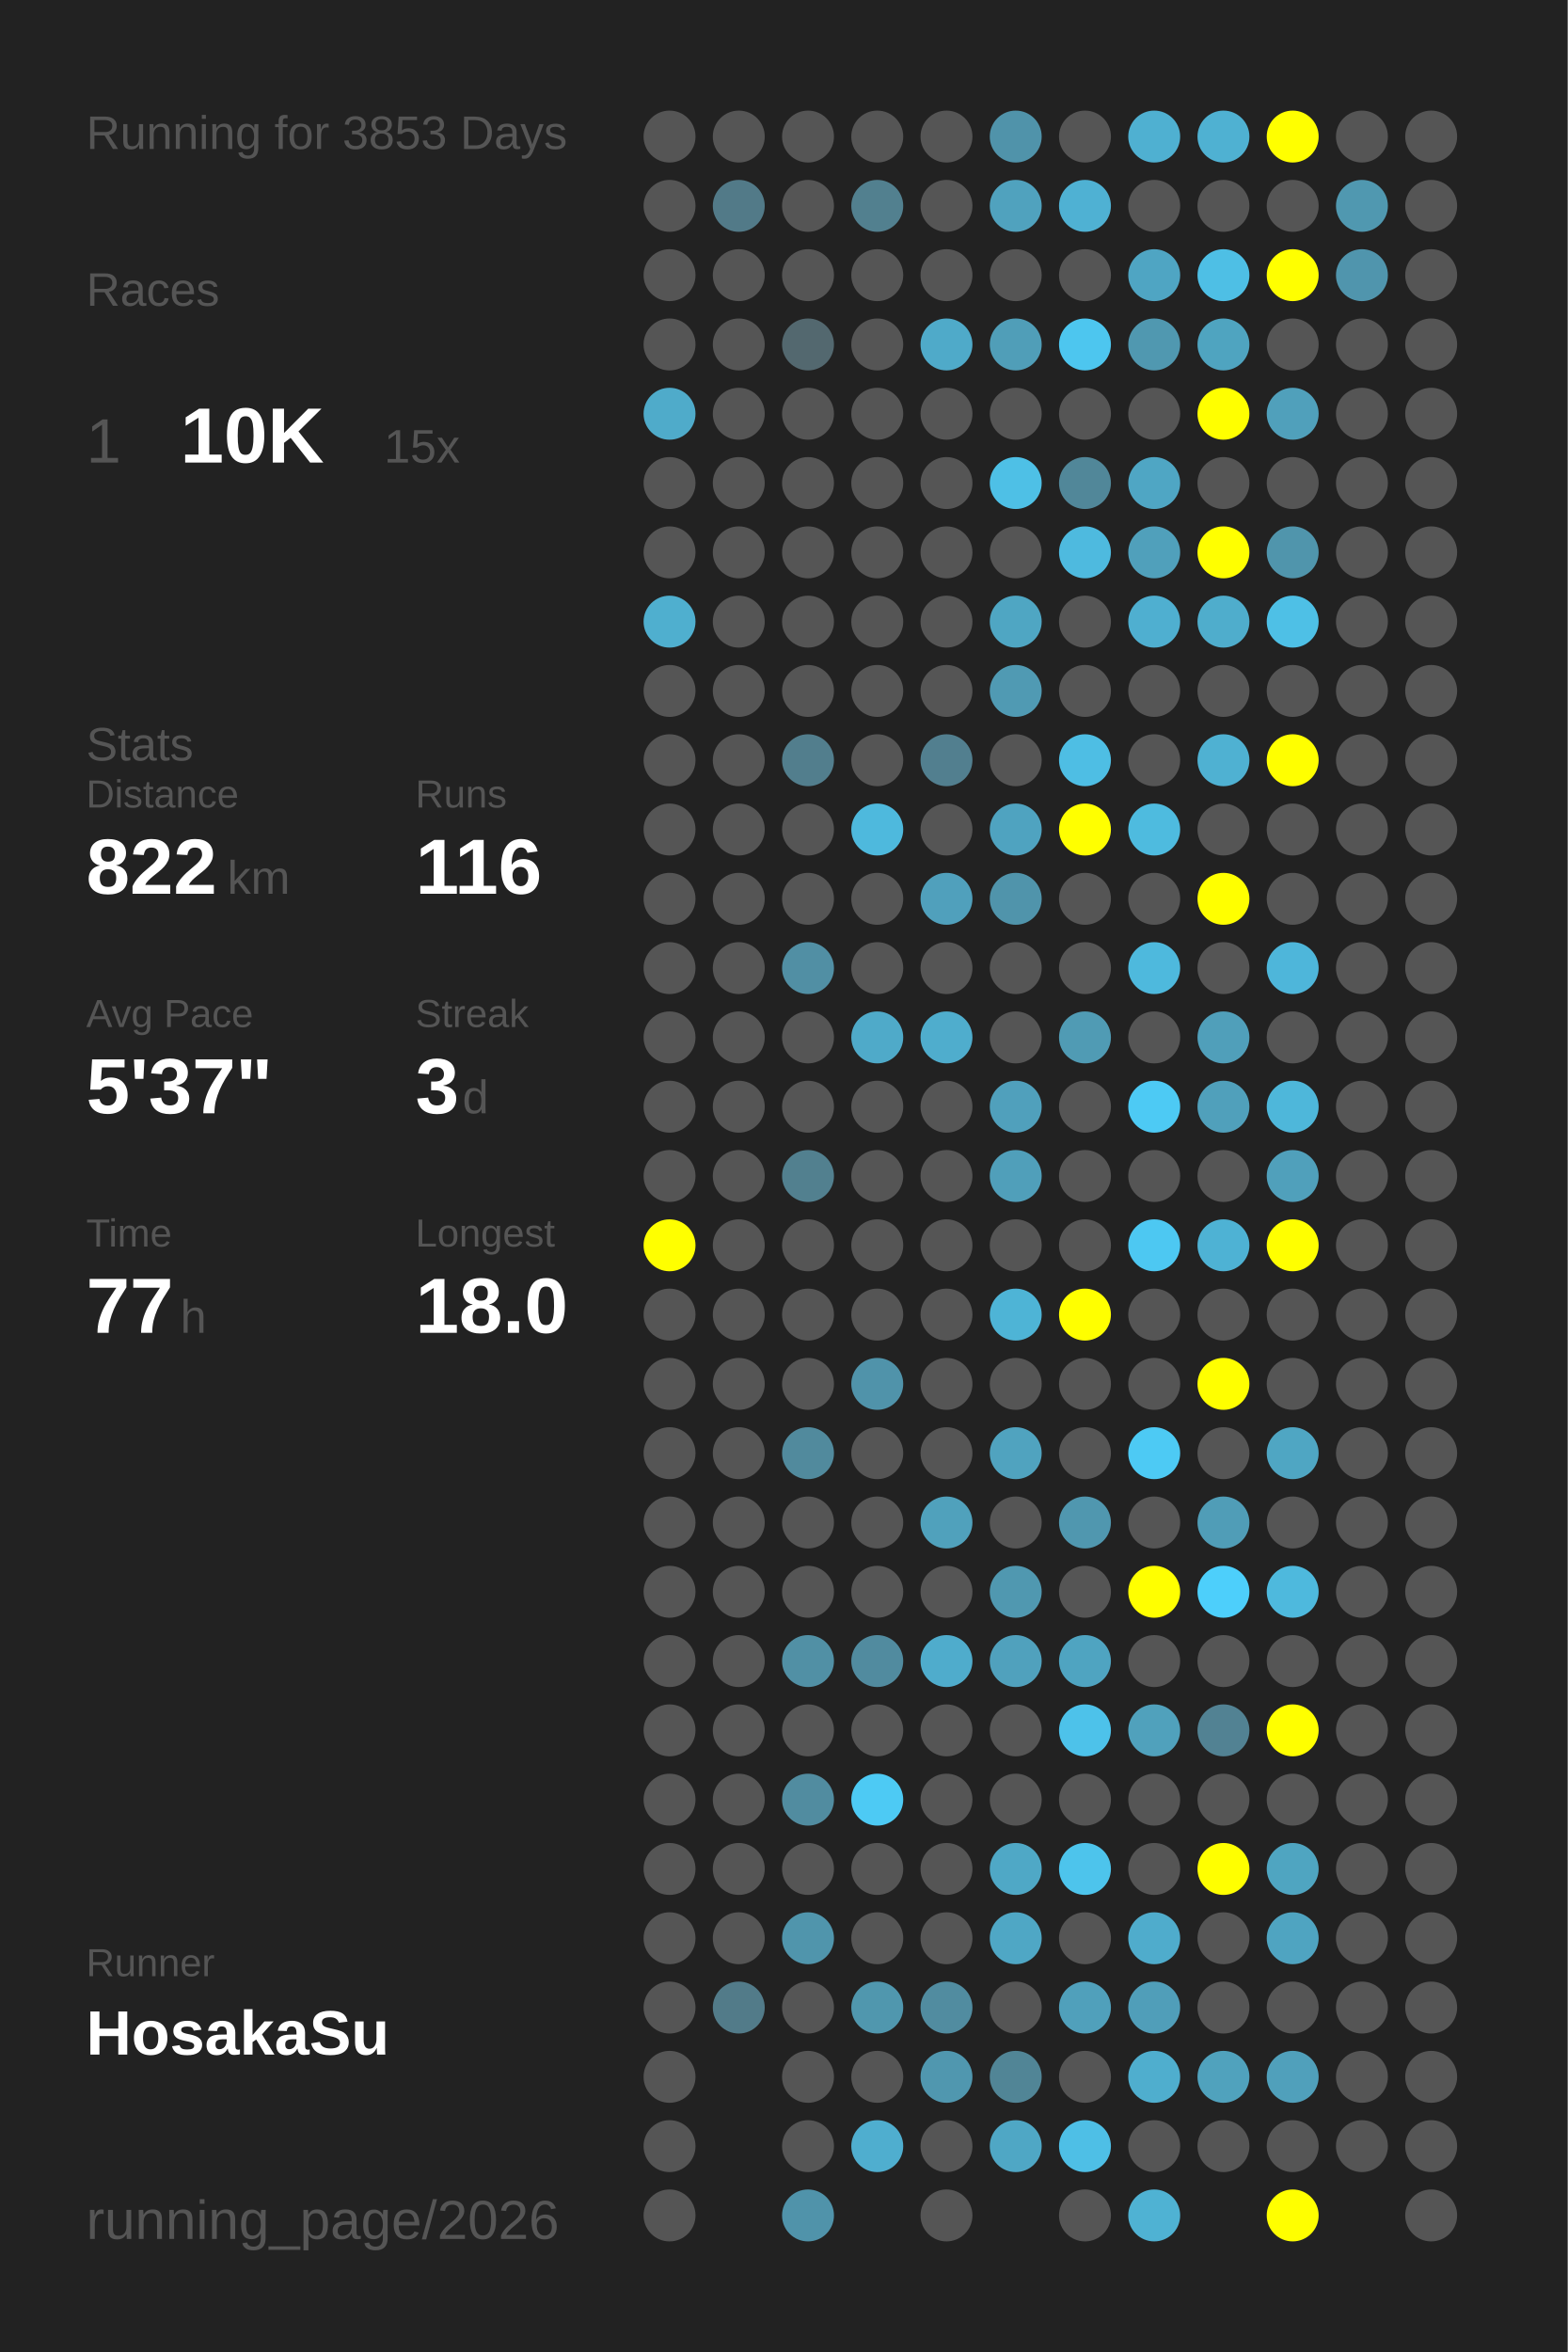
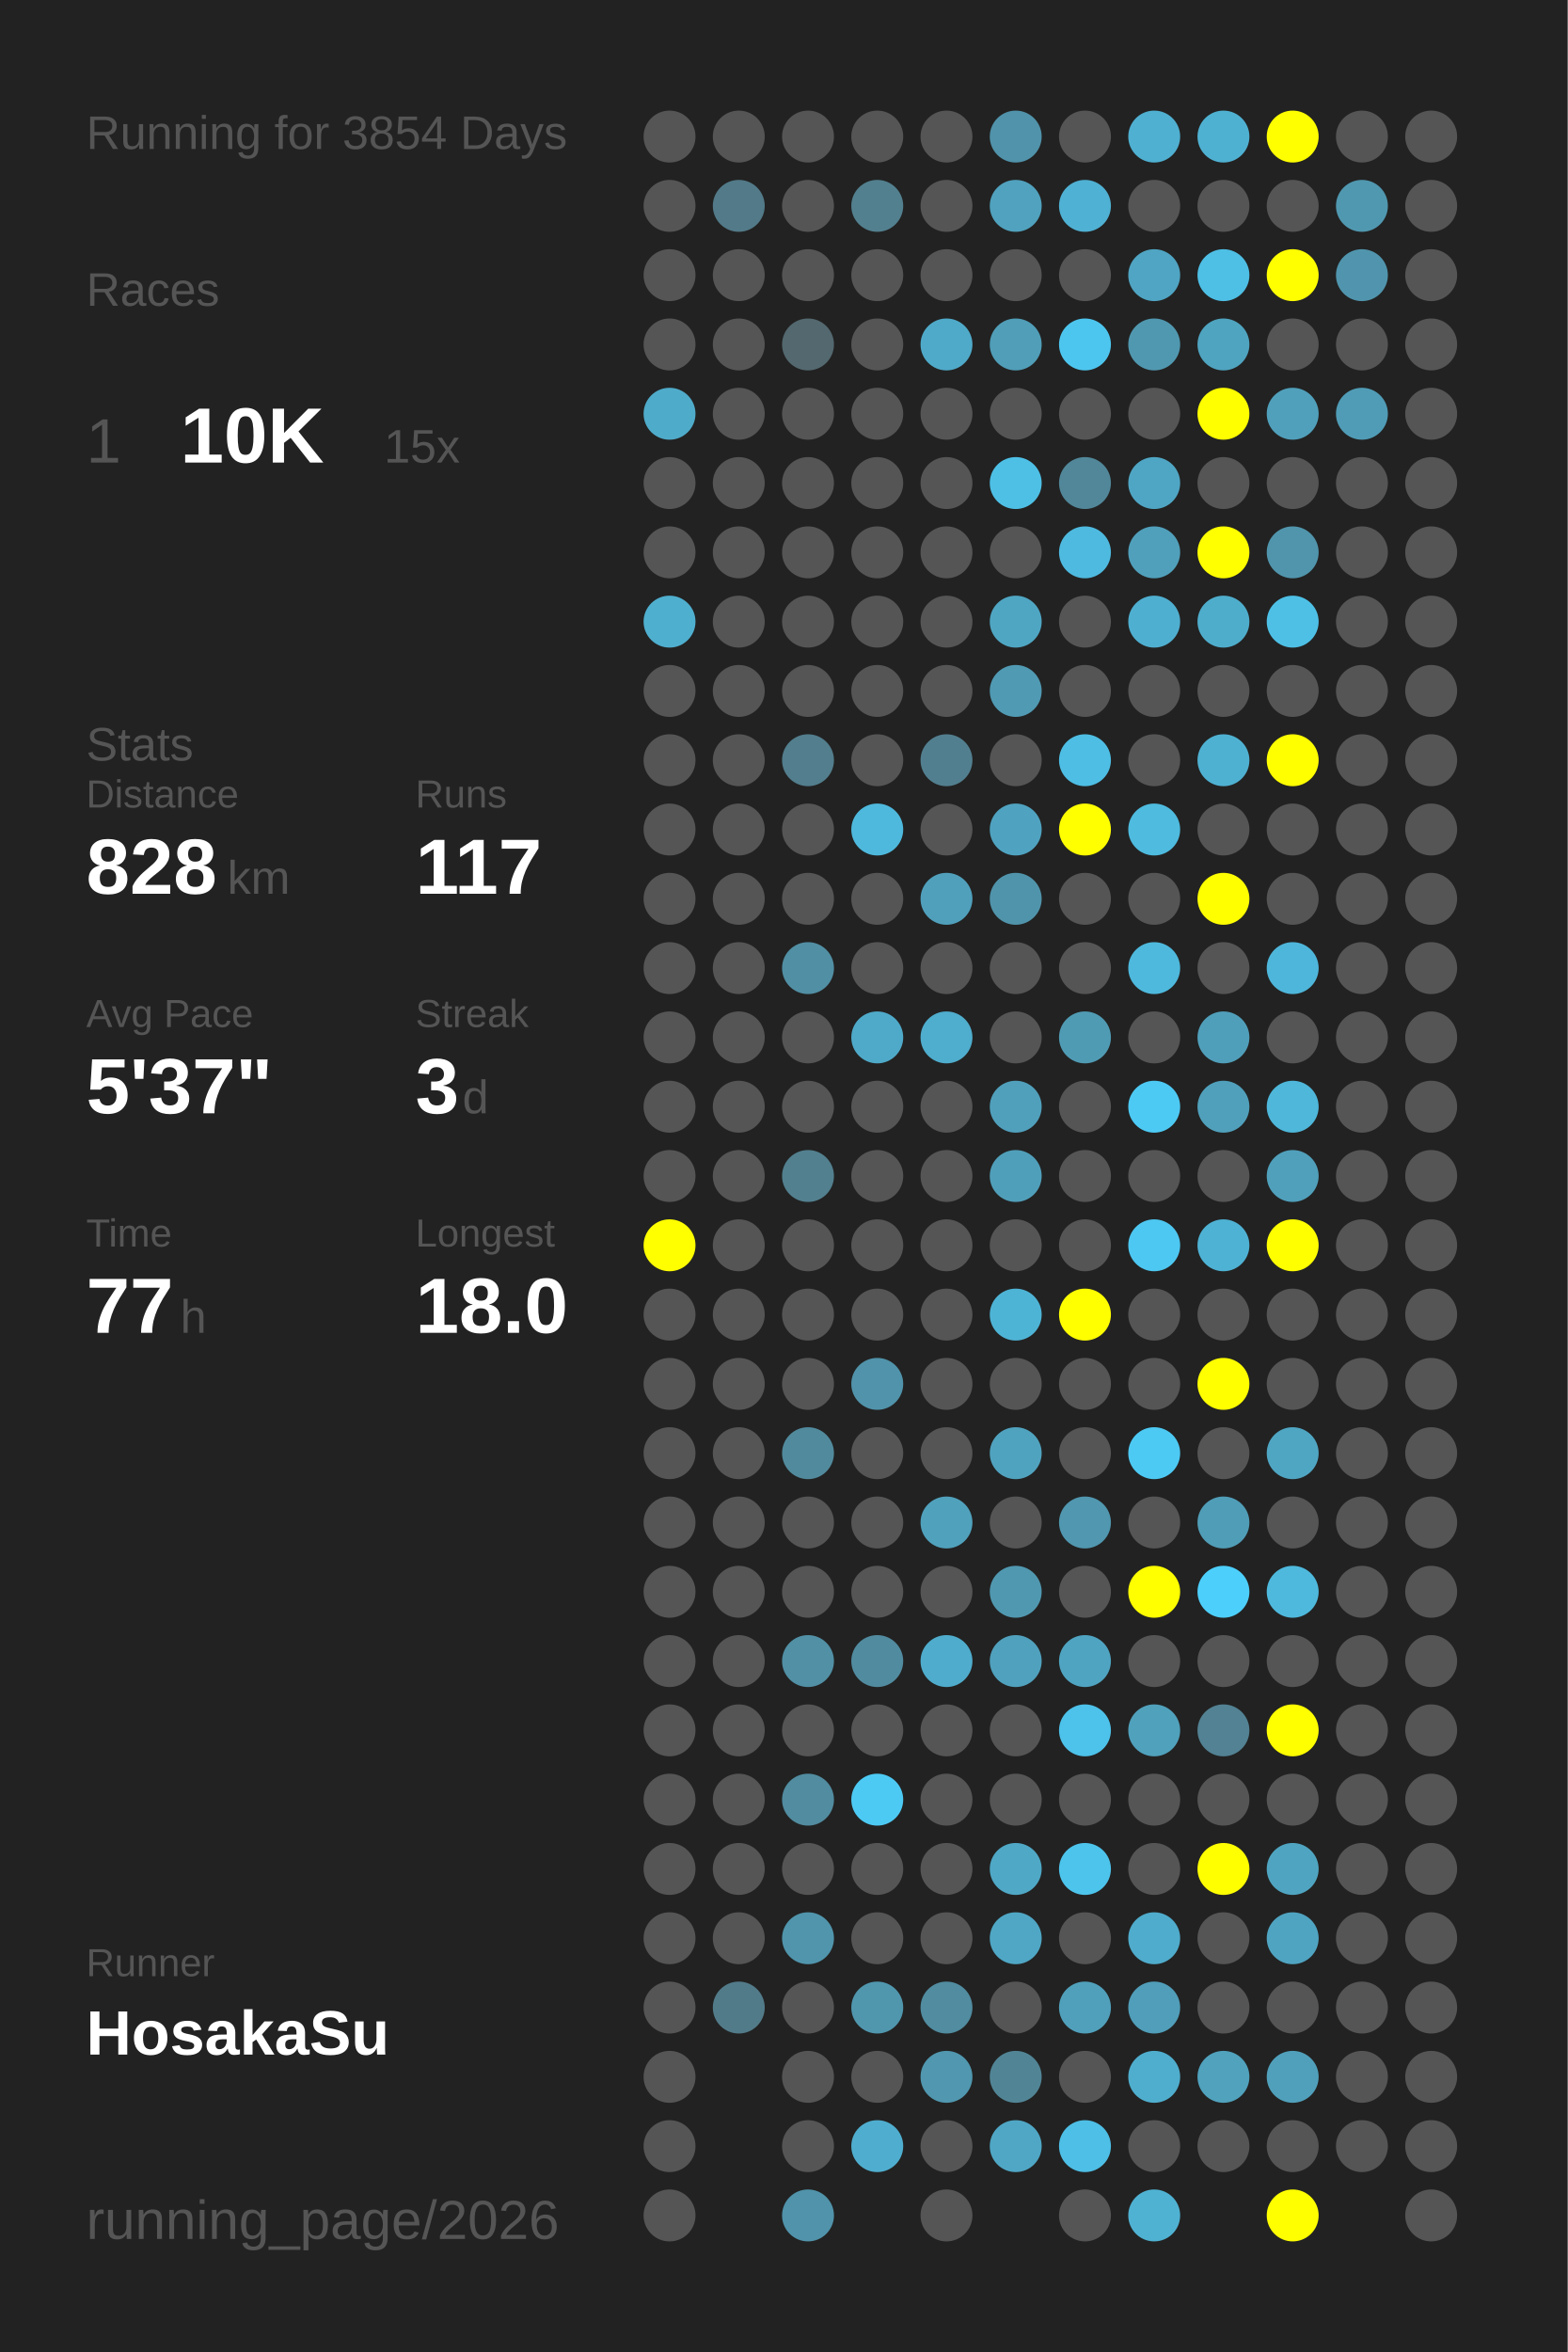
<svg xmlns="http://www.w3.org/2000/svg" baseProfile="full" height="300mm" version="1.1" viewBox="0,0,200,300" width="200mm">
  <defs />
  <rect fill="#222222" height="300" width="200" x="0" y="0" />
-   <text fill="#555555" style="font-size:6px; font-family:Arial;" x="11" y="19">Running for 3853 Days</text>
+   <text fill="#555555" style="font-size:6px; font-family:Arial;" x="11" y="19">Running for 3854 Days</text>
  <text fill="#555555" style="font-size:6px; font-family:Arial;" x="11" y="39">Races</text>
  <text fill="#555555" style="font-size:8px; font-family:Arial;" x="11" y="59">1</text>
  <text fill="#FFFFFF" style="font-size:10px; font-family:Arial; font-weight:bold;" x="23" y="59">10K</text>
  <text fill="#555555" style="font-size:6px; font-family:Arial;" x="49" y="59">15x</text>
  <text fill="#555555" style="font-size:6px; font-family:Arial;" x="11" y="97">Stats</text>
  <text fill="#555555" style="font-size:5px; font-family:Arial;" x="11" y="103">Distance</text>
-   <text fill="#FFFFFF" style="font-size:10px; font-family:Arial; font-weight:bold;" x="11" y="114">822</text>
+   <text fill="#FFFFFF" style="font-size:10px; font-family:Arial; font-weight:bold;" x="11" y="114">828</text>
  <text fill="#555555" style="font-size:6px; font-family:Arial;" x="29" y="114">km</text>
  <text fill="#555555" style="font-size:5px; font-family:Arial;" x="53" y="103">Runs</text>
-   <text fill="#FFFFFF" style="font-size:10px; font-family:Arial; font-weight:bold;" x="53" y="114">116</text>
+   <text fill="#FFFFFF" style="font-size:10px; font-family:Arial; font-weight:bold;" x="53" y="114">117</text>
  <text fill="#555555" style="font-size:5px; font-family:Arial;" x="11" y="131">Avg Pace</text>
  <text fill="#FFFFFF" style="font-size:10px; font-family:Arial; font-weight:bold;" x="11" y="142">5'37"</text>
  <text fill="#555555" style="font-size:5px; font-family:Arial;" x="53" y="131">Streak</text>
  <text fill="#FFFFFF" style="font-size:10px; font-family:Arial; font-weight:bold;" x="53" y="142">3</text>
  <text fill="#555555" style="font-size:6px; font-family:Arial;" x="59" y="142">d</text>
  <text fill="#555555" style="font-size:5px; font-family:Arial;" x="11" y="159">Time</text>
  <text fill="#FFFFFF" style="font-size:10px; font-family:Arial; font-weight:bold;" x="11" y="170">77</text>
  <text fill="#555555" style="font-size:6px; font-family:Arial;" x="23" y="170">h</text>
  <text fill="#555555" style="font-size:5px; font-family:Arial;" x="53" y="159">Longest</text>
  <text fill="#FFFFFF" style="font-size:10px; font-family:Arial; font-weight:bold;" x="53" y="170">18.0</text>
  <text fill="#555555" style="font-size:5px; font-family:Arial;" x="11" y="252.065">Runner</text>
  <text fill="#FFFFFF" style="font-size:8px; font-family:Arial; font-weight:bold;" x="11" y="262.065">HosakaSu</text>
  <text fill="#555555" style="font-size:7px; font-family:Arial;" x="11" y="285.581">running_page/2026</text>
  <circle cx="85.417" cy="17.419" fill="#555555" r="3.312" />
  <circle cx="85.417" cy="26.258" fill="#555555" r="3.312" />
  <circle cx="85.417" cy="35.097" fill="#555555" r="3.312" />
  <circle cx="85.417" cy="43.935" fill="#555555" r="3.312" />
  <circle cx="85.417" cy="52.774" fill="#4fabca" r="3.312" />
  <circle cx="85.417" cy="61.613" fill="#555555" r="3.312" />
  <circle cx="85.417" cy="70.452" fill="#555555" r="3.312" />
  <circle cx="85.417" cy="79.29" fill="#4fafcf" r="3.312" />
  <circle cx="85.417" cy="88.129" fill="#555555" r="3.312" />
  <circle cx="85.417" cy="96.968" fill="#555555" r="3.312" />
  <circle cx="85.417" cy="105.806" fill="#555555" r="3.312" />
  <circle cx="85.417" cy="114.645" fill="#555555" r="3.312" />
  <circle cx="85.417" cy="123.484" fill="#555555" r="3.312" />
  <circle cx="85.417" cy="132.323" fill="#555555" r="3.312" />
  <circle cx="85.417" cy="141.161" fill="#555555" r="3.312" />
  <circle cx="85.417" cy="150" fill="#555555" r="3.312" />
  <circle cx="85.417" cy="158.839" fill="#FFFF00" r="3.312" />
  <circle cx="85.417" cy="167.677" fill="#555555" r="3.312" />
  <circle cx="85.417" cy="176.516" fill="#555555" r="3.312" />
  <circle cx="85.417" cy="185.355" fill="#555555" r="3.312" />
  <circle cx="85.417" cy="194.194" fill="#555555" r="3.312" />
  <circle cx="85.417" cy="203.032" fill="#555555" r="3.312" />
  <circle cx="85.417" cy="211.871" fill="#555555" r="3.312" />
  <circle cx="85.417" cy="220.71" fill="#555555" r="3.312" />
  <circle cx="85.417" cy="229.548" fill="#555555" r="3.312" />
  <circle cx="85.417" cy="238.387" fill="#555555" r="3.312" />
  <circle cx="85.417" cy="247.226" fill="#555555" r="3.312" />
  <circle cx="85.417" cy="256.065" fill="#555555" r="3.312" />
  <circle cx="85.417" cy="264.903" fill="#555555" r="3.312" />
  <circle cx="85.417" cy="273.742" fill="#555555" r="3.312" />
  <circle cx="85.417" cy="282.581" fill="#555555" r="3.312" />
  <circle cx="94.25" cy="17.419" fill="#555555" r="3.312" />
  <circle cx="94.25" cy="26.258" fill="#527a88" r="3.312" />
  <circle cx="94.25" cy="35.097" fill="#555555" r="3.312" />
  <circle cx="94.25" cy="43.935" fill="#555555" r="3.312" />
  <circle cx="94.25" cy="52.774" fill="#555555" r="3.312" />
  <circle cx="94.25" cy="61.613" fill="#555555" r="3.312" />
  <circle cx="94.25" cy="70.452" fill="#555555" r="3.312" />
  <circle cx="94.25" cy="79.29" fill="#555555" r="3.312" />
  <circle cx="94.25" cy="88.129" fill="#555555" r="3.312" />
  <circle cx="94.25" cy="96.968" fill="#555555" r="3.312" />
  <circle cx="94.25" cy="105.806" fill="#555555" r="3.312" />
  <circle cx="94.25" cy="114.645" fill="#555555" r="3.312" />
  <circle cx="94.25" cy="123.484" fill="#555555" r="3.312" />
  <circle cx="94.25" cy="132.323" fill="#555555" r="3.312" />
  <circle cx="94.25" cy="141.161" fill="#555555" r="3.312" />
  <circle cx="94.25" cy="150" fill="#555555" r="3.312" />
  <circle cx="94.25" cy="158.839" fill="#555555" r="3.312" />
  <circle cx="94.25" cy="167.677" fill="#555555" r="3.312" />
  <circle cx="94.25" cy="176.516" fill="#555555" r="3.312" />
  <circle cx="94.25" cy="185.355" fill="#555555" r="3.312" />
  <circle cx="94.25" cy="194.194" fill="#555555" r="3.312" />
  <circle cx="94.25" cy="203.032" fill="#555555" r="3.312" />
  <circle cx="94.25" cy="211.871" fill="#555555" r="3.312" />
  <circle cx="94.25" cy="220.71" fill="#555555" r="3.312" />
  <circle cx="94.25" cy="229.548" fill="#555555" r="3.312" />
  <circle cx="94.25" cy="238.387" fill="#555555" r="3.312" />
  <circle cx="94.25" cy="247.226" fill="#555555" r="3.312" />
  <circle cx="94.25" cy="256.065" fill="#527b89" r="3.312" />
  <circle cx="103.083" cy="17.419" fill="#555555" r="3.312" />
  <circle cx="103.083" cy="26.258" fill="#555555" r="3.312" />
  <circle cx="103.083" cy="35.097" fill="#555555" r="3.312" />
  <circle cx="103.083" cy="43.935" fill="#53686f" r="3.312" />
  <circle cx="103.083" cy="52.774" fill="#555555" r="3.312" />
  <circle cx="103.083" cy="61.613" fill="#555555" r="3.312" />
  <circle cx="103.083" cy="70.452" fill="#555555" r="3.312" />
  <circle cx="103.083" cy="79.29" fill="#555555" r="3.312" />
  <circle cx="103.083" cy="88.129" fill="#555555" r="3.312" />
  <circle cx="103.083" cy="96.968" fill="#527e8d" r="3.312" />
  <circle cx="103.083" cy="105.806" fill="#555555" r="3.312" />
  <circle cx="103.083" cy="114.645" fill="#555555" r="3.312" />
  <circle cx="103.083" cy="123.484" fill="#518fa4" r="3.312" />
  <circle cx="103.083" cy="132.323" fill="#555555" r="3.312" />
  <circle cx="103.083" cy="141.161" fill="#555555" r="3.312" />
  <circle cx="103.083" cy="150" fill="#52808f" r="3.312" />
  <circle cx="103.083" cy="158.839" fill="#555555" r="3.312" />
  <circle cx="103.083" cy="167.677" fill="#555555" r="3.312" />
  <circle cx="103.083" cy="176.516" fill="#555555" r="3.312" />
  <circle cx="103.083" cy="185.355" fill="#518a9d" r="3.312" />
  <circle cx="103.083" cy="194.194" fill="#555555" r="3.312" />
  <circle cx="103.083" cy="203.032" fill="#555555" r="3.312" />
  <circle cx="103.083" cy="211.871" fill="#5190a5" r="3.312" />
  <circle cx="103.083" cy="220.71" fill="#555555" r="3.312" />
  <circle cx="103.083" cy="229.548" fill="#518ca0" r="3.312" />
  <circle cx="103.083" cy="238.387" fill="#555555" r="3.312" />
  <circle cx="103.083" cy="247.226" fill="#5095ac" r="3.312" />
  <circle cx="103.083" cy="256.065" fill="#555555" r="3.312" />
  <circle cx="103.083" cy="264.903" fill="#555555" r="3.312" />
  <circle cx="103.083" cy="273.742" fill="#555555" r="3.312" />
  <circle cx="103.083" cy="282.581" fill="#5093aa" r="3.312" />
  <circle cx="111.917" cy="17.419" fill="#555555" r="3.312" />
  <circle cx="111.917" cy="26.258" fill="#52808f" r="3.312" />
  <circle cx="111.917" cy="35.097" fill="#555555" r="3.312" />
  <circle cx="111.917" cy="43.935" fill="#555555" r="3.312" />
  <circle cx="111.917" cy="52.774" fill="#555555" r="3.312" />
  <circle cx="111.917" cy="61.613" fill="#555555" r="3.312" />
  <circle cx="111.917" cy="70.452" fill="#555555" r="3.312" />
  <circle cx="111.917" cy="79.29" fill="#555555" r="3.312" />
  <circle cx="111.917" cy="88.129" fill="#555555" r="3.312" />
  <circle cx="111.917" cy="96.968" fill="#555555" r="3.312" />
  <circle cx="111.917" cy="105.806" fill="#4eb9dd" r="3.312" />
  <circle cx="111.917" cy="114.645" fill="#555555" r="3.312" />
  <circle cx="111.917" cy="123.484" fill="#555555" r="3.312" />
  <circle cx="111.917" cy="132.323" fill="#4faac9" r="3.312" />
  <circle cx="111.917" cy="141.161" fill="#555555" r="3.312" />
  <circle cx="111.917" cy="150" fill="#555555" r="3.312" />
  <circle cx="111.917" cy="158.839" fill="#555555" r="3.312" />
  <circle cx="111.917" cy="167.677" fill="#555555" r="3.312" />
  <circle cx="111.917" cy="176.516" fill="#5093aa" r="3.312" />
  <circle cx="111.917" cy="185.355" fill="#555555" r="3.312" />
  <circle cx="111.917" cy="194.194" fill="#555555" r="3.312" />
  <circle cx="111.917" cy="203.032" fill="#555555" r="3.312" />
  <circle cx="111.917" cy="211.871" fill="#518b9f" r="3.312" />
  <circle cx="111.917" cy="220.71" fill="#555555" r="3.312" />
  <circle cx="111.917" cy="229.548" fill="#4dcaf4" r="3.312" />
  <circle cx="111.917" cy="238.387" fill="#555555" r="3.312" />
  <circle cx="111.917" cy="247.226" fill="#555555" r="3.312" />
  <circle cx="111.917" cy="256.065" fill="#5097ae" r="3.312" />
  <circle cx="111.917" cy="264.903" fill="#555555" r="3.312" />
  <circle cx="111.917" cy="273.742" fill="#4faecf" r="3.312" />
  <circle cx="120.75" cy="17.419" fill="#555555" r="3.312" />
  <circle cx="120.75" cy="26.258" fill="#555555" r="3.312" />
  <circle cx="120.75" cy="35.097" fill="#555555" r="3.312" />
  <circle cx="120.75" cy="43.935" fill="#4faac9" r="3.312" />
  <circle cx="120.75" cy="52.774" fill="#555555" r="3.312" />
  <circle cx="120.75" cy="61.613" fill="#555555" r="3.312" />
  <circle cx="120.75" cy="70.452" fill="#555555" r="3.312" />
  <circle cx="120.75" cy="79.29" fill="#555555" r="3.312" />
  <circle cx="120.75" cy="88.129" fill="#555555" r="3.312" />
  <circle cx="120.75" cy="96.968" fill="#527f8f" r="3.312" />
  <circle cx="120.75" cy="105.806" fill="#555555" r="3.312" />
  <circle cx="120.75" cy="114.645" fill="#50a0bc" r="3.312" />
  <circle cx="120.75" cy="123.484" fill="#555555" r="3.312" />
  <circle cx="120.75" cy="132.323" fill="#4fadcd" r="3.312" />
  <circle cx="120.75" cy="141.161" fill="#555555" r="3.312" />
  <circle cx="120.75" cy="150" fill="#555555" r="3.312" />
  <circle cx="120.75" cy="158.839" fill="#555555" r="3.312" />
  <circle cx="120.75" cy="167.677" fill="#555555" r="3.312" />
  <circle cx="120.75" cy="176.516" fill="#555555" r="3.312" />
  <circle cx="120.75" cy="185.355" fill="#555555" r="3.312" />
  <circle cx="120.75" cy="194.194" fill="#50a1bc" r="3.312" />
  <circle cx="120.75" cy="203.032" fill="#555555" r="3.312" />
  <circle cx="120.75" cy="211.871" fill="#4faccc" r="3.312" />
  <circle cx="120.75" cy="220.71" fill="#555555" r="3.312" />
  <circle cx="120.75" cy="229.548" fill="#555555" r="3.312" />
  <circle cx="120.75" cy="238.387" fill="#555555" r="3.312" />
  <circle cx="120.75" cy="247.226" fill="#555555" r="3.312" />
  <circle cx="120.75" cy="256.065" fill="#518ca0" r="3.312" />
  <circle cx="120.75" cy="264.903" fill="#5097af" r="3.312" />
  <circle cx="120.75" cy="273.742" fill="#555555" r="3.312" />
  <circle cx="120.75" cy="282.581" fill="#555555" r="3.312" />
  <circle cx="129.583" cy="17.419" fill="#5093aa" r="3.312" />
  <circle cx="129.583" cy="26.258" fill="#50a2be" r="3.312" />
  <circle cx="129.583" cy="35.097" fill="#555555" r="3.312" />
  <circle cx="129.583" cy="43.935" fill="#509eb8" r="3.312" />
  <circle cx="129.583" cy="52.774" fill="#555555" r="3.312" />
  <circle cx="129.583" cy="61.613" fill="#4ec0e6" r="3.312" />
  <circle cx="129.583" cy="70.452" fill="#555555" r="3.312" />
  <circle cx="129.583" cy="79.29" fill="#4fa6c3" r="3.312" />
  <circle cx="129.583" cy="88.129" fill="#509ab3" r="3.312" />
  <circle cx="129.583" cy="96.968" fill="#555555" r="3.312" />
  <circle cx="129.583" cy="105.806" fill="#4fa3c0" r="3.312" />
  <circle cx="129.583" cy="114.645" fill="#5094ab" r="3.312" />
  <circle cx="129.583" cy="123.484" fill="#555555" r="3.312" />
  <circle cx="129.583" cy="132.323" fill="#555555" r="3.312" />
  <circle cx="129.583" cy="141.161" fill="#50a0bc" r="3.312" />
  <circle cx="129.583" cy="150" fill="#509fba" r="3.312" />
  <circle cx="129.583" cy="158.839" fill="#555555" r="3.312" />
  <circle cx="129.583" cy="167.677" fill="#4eb4d6" r="3.312" />
  <circle cx="129.583" cy="176.516" fill="#555555" r="3.312" />
  <circle cx="129.583" cy="185.355" fill="#50a3bf" r="3.312" />
  <circle cx="129.583" cy="194.194" fill="#555555" r="3.312" />
  <circle cx="129.583" cy="203.032" fill="#5098b0" r="3.312" />
  <circle cx="129.583" cy="211.871" fill="#50a1bd" r="3.312" />
  <circle cx="129.583" cy="220.71" fill="#555555" r="3.312" />
  <circle cx="129.583" cy="229.548" fill="#555555" r="3.312" />
  <circle cx="129.583" cy="238.387" fill="#4fa8c6" r="3.312" />
  <circle cx="129.583" cy="247.226" fill="#4fa7c5" r="3.312" />
  <circle cx="129.583" cy="256.065" fill="#555555" r="3.312" />
  <circle cx="129.583" cy="264.903" fill="#518596" r="3.312" />
  <circle cx="129.583" cy="273.742" fill="#4fa7c5" r="3.312" />
  <circle cx="138.417" cy="17.419" fill="#555555" r="3.312" />
  <circle cx="138.417" cy="26.258" fill="#4fb1d3" r="3.312" />
  <circle cx="138.417" cy="35.097" fill="#555555" r="3.312" />
  <circle cx="138.417" cy="43.935" fill="#4dc6ef" r="3.312" />
  <circle cx="138.417" cy="52.774" fill="#555555" r="3.312" />
  <circle cx="138.417" cy="61.613" fill="#518799" r="3.312" />
  <circle cx="138.417" cy="70.452" fill="#4ebadf" r="3.312" />
  <circle cx="138.417" cy="79.29" fill="#555555" r="3.312" />
  <circle cx="138.417" cy="88.129" fill="#555555" r="3.312" />
  <circle cx="138.417" cy="96.968" fill="#4ebee4" r="3.312" />
  <circle cx="138.417" cy="105.806" fill="#FFFF00" r="3.312" />
  <circle cx="138.417" cy="114.645" fill="#555555" r="3.312" />
  <circle cx="138.417" cy="123.484" fill="#555555" r="3.312" />
  <circle cx="138.417" cy="132.323" fill="#509bb4" r="3.312" />
  <circle cx="138.417" cy="141.161" fill="#555555" r="3.312" />
  <circle cx="138.417" cy="150" fill="#555555" r="3.312" />
  <circle cx="138.417" cy="158.839" fill="#555555" r="3.312" />
  <circle cx="138.417" cy="167.677" fill="#FFFF00" r="3.312" />
  <circle cx="138.417" cy="176.516" fill="#555555" r="3.312" />
  <circle cx="138.417" cy="185.355" fill="#555555" r="3.312" />
  <circle cx="138.417" cy="194.194" fill="#5097af" r="3.312" />
  <circle cx="138.417" cy="203.032" fill="#555555" r="3.312" />
  <circle cx="138.417" cy="211.871" fill="#4fa4c1" r="3.312" />
  <circle cx="138.417" cy="220.71" fill="#4dc2ea" r="3.312" />
  <circle cx="138.417" cy="229.548" fill="#555555" r="3.312" />
  <circle cx="138.417" cy="238.387" fill="#4dc4ec" r="3.312" />
  <circle cx="138.417" cy="247.226" fill="#555555" r="3.312" />
  <circle cx="138.417" cy="256.065" fill="#50a0bb" r="3.312" />
  <circle cx="138.417" cy="264.903" fill="#555555" r="3.312" />
  <circle cx="138.417" cy="273.742" fill="#4ebfe6" r="3.312" />
  <circle cx="138.417" cy="282.581" fill="#555555" r="3.312" />
  <circle cx="147.25" cy="17.419" fill="#4fb0d1" r="3.312" />
  <circle cx="147.25" cy="26.258" fill="#555555" r="3.312" />
  <circle cx="147.25" cy="35.097" fill="#4fa5c3" r="3.312" />
  <circle cx="147.25" cy="43.935" fill="#5098b0" r="3.312" />
  <circle cx="147.25" cy="52.774" fill="#555555" r="3.312" />
  <circle cx="147.25" cy="61.613" fill="#4fa6c4" r="3.312" />
  <circle cx="147.25" cy="70.452" fill="#50a0bb" r="3.312" />
  <circle cx="147.25" cy="79.29" fill="#4fafd0" r="3.312" />
  <circle cx="147.25" cy="88.129" fill="#555555" r="3.312" />
  <circle cx="147.25" cy="96.968" fill="#555555" r="3.312" />
  <circle cx="147.25" cy="105.806" fill="#4ebbdf" r="3.312" />
  <circle cx="147.25" cy="114.645" fill="#555555" r="3.312" />
  <circle cx="147.25" cy="123.484" fill="#4eb9dd" r="3.312" />
  <circle cx="147.25" cy="132.323" fill="#555555" r="3.312" />
  <circle cx="147.25" cy="141.161" fill="#4dcaf4" r="3.312" />
  <circle cx="147.25" cy="150" fill="#555555" r="3.312" />
  <circle cx="147.25" cy="158.839" fill="#4dc8f2" r="3.312" />
  <circle cx="147.25" cy="167.677" fill="#555555" r="3.312" />
  <circle cx="147.25" cy="176.516" fill="#555555" r="3.312" />
  <circle cx="147.25" cy="185.355" fill="#4dcaf4" r="3.312" />
  <circle cx="147.25" cy="194.194" fill="#555555" r="3.312" />
  <circle cx="147.25" cy="203.032" fill="#FFFF00" r="3.312" />
  <circle cx="147.25" cy="211.871" fill="#555555" r="3.312" />
  <circle cx="147.25" cy="220.71" fill="#50a1bc" r="3.312" />
  <circle cx="147.25" cy="229.548" fill="#555555" r="3.312" />
  <circle cx="147.25" cy="238.387" fill="#555555" r="3.312" />
  <circle cx="147.25" cy="247.226" fill="#4faccc" r="3.312" />
  <circle cx="147.25" cy="256.065" fill="#509eb9" r="3.312" />
  <circle cx="147.25" cy="264.903" fill="#4faece" r="3.312" />
  <circle cx="147.25" cy="273.742" fill="#555555" r="3.312" />
  <circle cx="147.25" cy="282.581" fill="#4fb2d3" r="3.312" />
  <circle cx="156.083" cy="17.419" fill="#4fb1d2" r="3.312" />
  <circle cx="156.083" cy="26.258" fill="#555555" r="3.312" />
  <circle cx="156.083" cy="35.097" fill="#4ebfe5" r="3.312" />
  <circle cx="156.083" cy="43.935" fill="#4fa4c0" r="3.312" />
  <circle cx="156.083" cy="52.774" fill="#FFFF00" r="3.312" />
  <circle cx="156.083" cy="61.613" fill="#555555" r="3.312" />
  <circle cx="156.083" cy="70.452" fill="#FFFF00" r="3.312" />
  <circle cx="156.083" cy="79.29" fill="#4fadcc" r="3.312" />
  <circle cx="156.083" cy="88.129" fill="#555555" r="3.312" />
  <circle cx="156.083" cy="96.968" fill="#4fb1d2" r="3.312" />
  <circle cx="156.083" cy="105.806" fill="#555555" r="3.312" />
  <circle cx="156.083" cy="114.645" fill="#FFFF00" r="3.312" />
  <circle cx="156.083" cy="123.484" fill="#555555" r="3.312" />
  <circle cx="156.083" cy="132.323" fill="#509fba" r="3.312" />
  <circle cx="156.083" cy="141.161" fill="#50a0bb" r="3.312" />
  <circle cx="156.083" cy="150" fill="#555555" r="3.312" />
  <circle cx="156.083" cy="158.839" fill="#4eb2d4" r="3.312" />
  <circle cx="156.083" cy="167.677" fill="#555555" r="3.312" />
  <circle cx="156.083" cy="176.516" fill="#FFFF00" r="3.312" />
  <circle cx="156.083" cy="185.355" fill="#555555" r="3.312" />
  <circle cx="156.083" cy="194.194" fill="#509db7" r="3.312" />
  <circle cx="156.083" cy="203.032" fill="#4dcffb" r="3.312" />
  <circle cx="156.083" cy="211.871" fill="#555555" r="3.312" />
  <circle cx="156.083" cy="220.71" fill="#528293" r="3.312" />
  <circle cx="156.083" cy="229.548" fill="#555555" r="3.312" />
  <circle cx="156.083" cy="238.387" fill="#FFFF00" r="3.312" />
  <circle cx="156.083" cy="247.226" fill="#555555" r="3.312" />
  <circle cx="156.083" cy="256.065" fill="#555555" r="3.312" />
  <circle cx="156.083" cy="264.903" fill="#50a2bd" r="3.312" />
  <circle cx="156.083" cy="273.742" fill="#555555" r="3.312" />
  <circle cx="164.917" cy="17.419" fill="#FFFF00" r="3.312" />
  <circle cx="164.917" cy="26.258" fill="#555555" r="3.312" />
  <circle cx="164.917" cy="35.097" fill="#FFFF00" r="3.312" />
  <circle cx="164.917" cy="43.935" fill="#555555" r="3.312" />
  <circle cx="164.917" cy="52.774" fill="#50a0bb" r="3.312" />
  <circle cx="164.917" cy="61.613" fill="#555555" r="3.312" />
  <circle cx="164.917" cy="70.452" fill="#5095ac" r="3.312" />
  <circle cx="164.917" cy="79.29" fill="#4ec0e6" r="3.312" />
  <circle cx="164.917" cy="88.129" fill="#555555" r="3.312" />
  <circle cx="164.917" cy="96.968" fill="#FFFF00" r="3.312" />
  <circle cx="164.917" cy="105.806" fill="#555555" r="3.312" />
  <circle cx="164.917" cy="114.645" fill="#555555" r="3.312" />
  <circle cx="164.917" cy="123.484" fill="#4eb6da" r="3.312" />
  <circle cx="164.917" cy="132.323" fill="#555555" r="3.312" />
  <circle cx="164.917" cy="141.161" fill="#4eb7da" r="3.312" />
  <circle cx="164.917" cy="150" fill="#50a0bb" r="3.312" />
  <circle cx="164.917" cy="158.839" fill="#FFFF00" r="3.312" />
  <circle cx="164.917" cy="167.677" fill="#555555" r="3.312" />
  <circle cx="164.917" cy="176.516" fill="#555555" r="3.312" />
  <circle cx="164.917" cy="185.355" fill="#4fa6c3" r="3.312" />
  <circle cx="164.917" cy="194.194" fill="#555555" r="3.312" />
  <circle cx="164.917" cy="203.032" fill="#4eb9dd" r="3.312" />
  <circle cx="164.917" cy="211.871" fill="#555555" r="3.312" />
  <circle cx="164.917" cy="220.71" fill="#FFFF00" r="3.312" />
  <circle cx="164.917" cy="229.548" fill="#555555" r="3.312" />
  <circle cx="164.917" cy="238.387" fill="#4fa5c1" r="3.312" />
  <circle cx="164.917" cy="247.226" fill="#4fa4c1" r="3.312" />
  <circle cx="164.917" cy="256.065" fill="#555555" r="3.312" />
  <circle cx="164.917" cy="264.903" fill="#50a0bb" r="3.312" />
  <circle cx="164.917" cy="273.742" fill="#555555" r="3.312" />
  <circle cx="164.917" cy="282.581" fill="#FFFF00" r="3.312" />
  <circle cx="173.75" cy="17.419" fill="#555555" r="3.312" />
  <circle cx="173.75" cy="26.258" fill="#5098b0" r="3.312" />
  <circle cx="173.75" cy="35.097" fill="#5095ad" r="3.312" />
  <circle cx="173.75" cy="43.935" fill="#555555" r="3.312" />
-   <circle cx="173.75" cy="52.774" fill="#555555" r="3.312" />
+   <circle cx="173.75" cy="52.774" fill="#509cb6" r="3.312" />
  <circle cx="173.75" cy="61.613" fill="#555555" r="3.312" />
  <circle cx="173.75" cy="70.452" fill="#555555" r="3.312" />
  <circle cx="173.75" cy="79.29" fill="#555555" r="3.312" />
  <circle cx="173.75" cy="88.129" fill="#555555" r="3.312" />
  <circle cx="173.75" cy="96.968" fill="#555555" r="3.312" />
  <circle cx="173.75" cy="105.806" fill="#555555" r="3.312" />
  <circle cx="173.75" cy="114.645" fill="#555555" r="3.312" />
  <circle cx="173.75" cy="123.484" fill="#555555" r="3.312" />
  <circle cx="173.75" cy="132.323" fill="#555555" r="3.312" />
  <circle cx="173.75" cy="141.161" fill="#555555" r="3.312" />
  <circle cx="173.75" cy="150" fill="#555555" r="3.312" />
  <circle cx="173.75" cy="158.839" fill="#555555" r="3.312" />
  <circle cx="173.75" cy="167.677" fill="#555555" r="3.312" />
  <circle cx="173.75" cy="176.516" fill="#555555" r="3.312" />
  <circle cx="173.75" cy="185.355" fill="#555555" r="3.312" />
  <circle cx="173.75" cy="194.194" fill="#555555" r="3.312" />
  <circle cx="173.75" cy="203.032" fill="#555555" r="3.312" />
  <circle cx="173.75" cy="211.871" fill="#555555" r="3.312" />
  <circle cx="173.75" cy="220.71" fill="#555555" r="3.312" />
  <circle cx="173.75" cy="229.548" fill="#555555" r="3.312" />
  <circle cx="173.75" cy="238.387" fill="#555555" r="3.312" />
  <circle cx="173.75" cy="247.226" fill="#555555" r="3.312" />
  <circle cx="173.75" cy="256.065" fill="#555555" r="3.312" />
  <circle cx="173.75" cy="264.903" fill="#555555" r="3.312" />
  <circle cx="173.75" cy="273.742" fill="#555555" r="3.312" />
  <circle cx="182.583" cy="17.419" fill="#555555" r="3.312" />
  <circle cx="182.583" cy="26.258" fill="#555555" r="3.312" />
  <circle cx="182.583" cy="35.097" fill="#555555" r="3.312" />
  <circle cx="182.583" cy="43.935" fill="#555555" r="3.312" />
  <circle cx="182.583" cy="52.774" fill="#555555" r="3.312" />
  <circle cx="182.583" cy="61.613" fill="#555555" r="3.312" />
  <circle cx="182.583" cy="70.452" fill="#555555" r="3.312" />
  <circle cx="182.583" cy="79.29" fill="#555555" r="3.312" />
  <circle cx="182.583" cy="88.129" fill="#555555" r="3.312" />
  <circle cx="182.583" cy="96.968" fill="#555555" r="3.312" />
  <circle cx="182.583" cy="105.806" fill="#555555" r="3.312" />
  <circle cx="182.583" cy="114.645" fill="#555555" r="3.312" />
  <circle cx="182.583" cy="123.484" fill="#555555" r="3.312" />
  <circle cx="182.583" cy="132.323" fill="#555555" r="3.312" />
  <circle cx="182.583" cy="141.161" fill="#555555" r="3.312" />
  <circle cx="182.583" cy="150" fill="#555555" r="3.312" />
  <circle cx="182.583" cy="158.839" fill="#555555" r="3.312" />
  <circle cx="182.583" cy="167.677" fill="#555555" r="3.312" />
  <circle cx="182.583" cy="176.516" fill="#555555" r="3.312" />
  <circle cx="182.583" cy="185.355" fill="#555555" r="3.312" />
  <circle cx="182.583" cy="194.194" fill="#555555" r="3.312" />
  <circle cx="182.583" cy="203.032" fill="#555555" r="3.312" />
  <circle cx="182.583" cy="211.871" fill="#555555" r="3.312" />
  <circle cx="182.583" cy="220.71" fill="#555555" r="3.312" />
  <circle cx="182.583" cy="229.548" fill="#555555" r="3.312" />
  <circle cx="182.583" cy="238.387" fill="#555555" r="3.312" />
  <circle cx="182.583" cy="247.226" fill="#555555" r="3.312" />
  <circle cx="182.583" cy="256.065" fill="#555555" r="3.312" />
  <circle cx="182.583" cy="264.903" fill="#555555" r="3.312" />
  <circle cx="182.583" cy="273.742" fill="#555555" r="3.312" />
  <circle cx="182.583" cy="282.581" fill="#555555" r="3.312" />
</svg>
